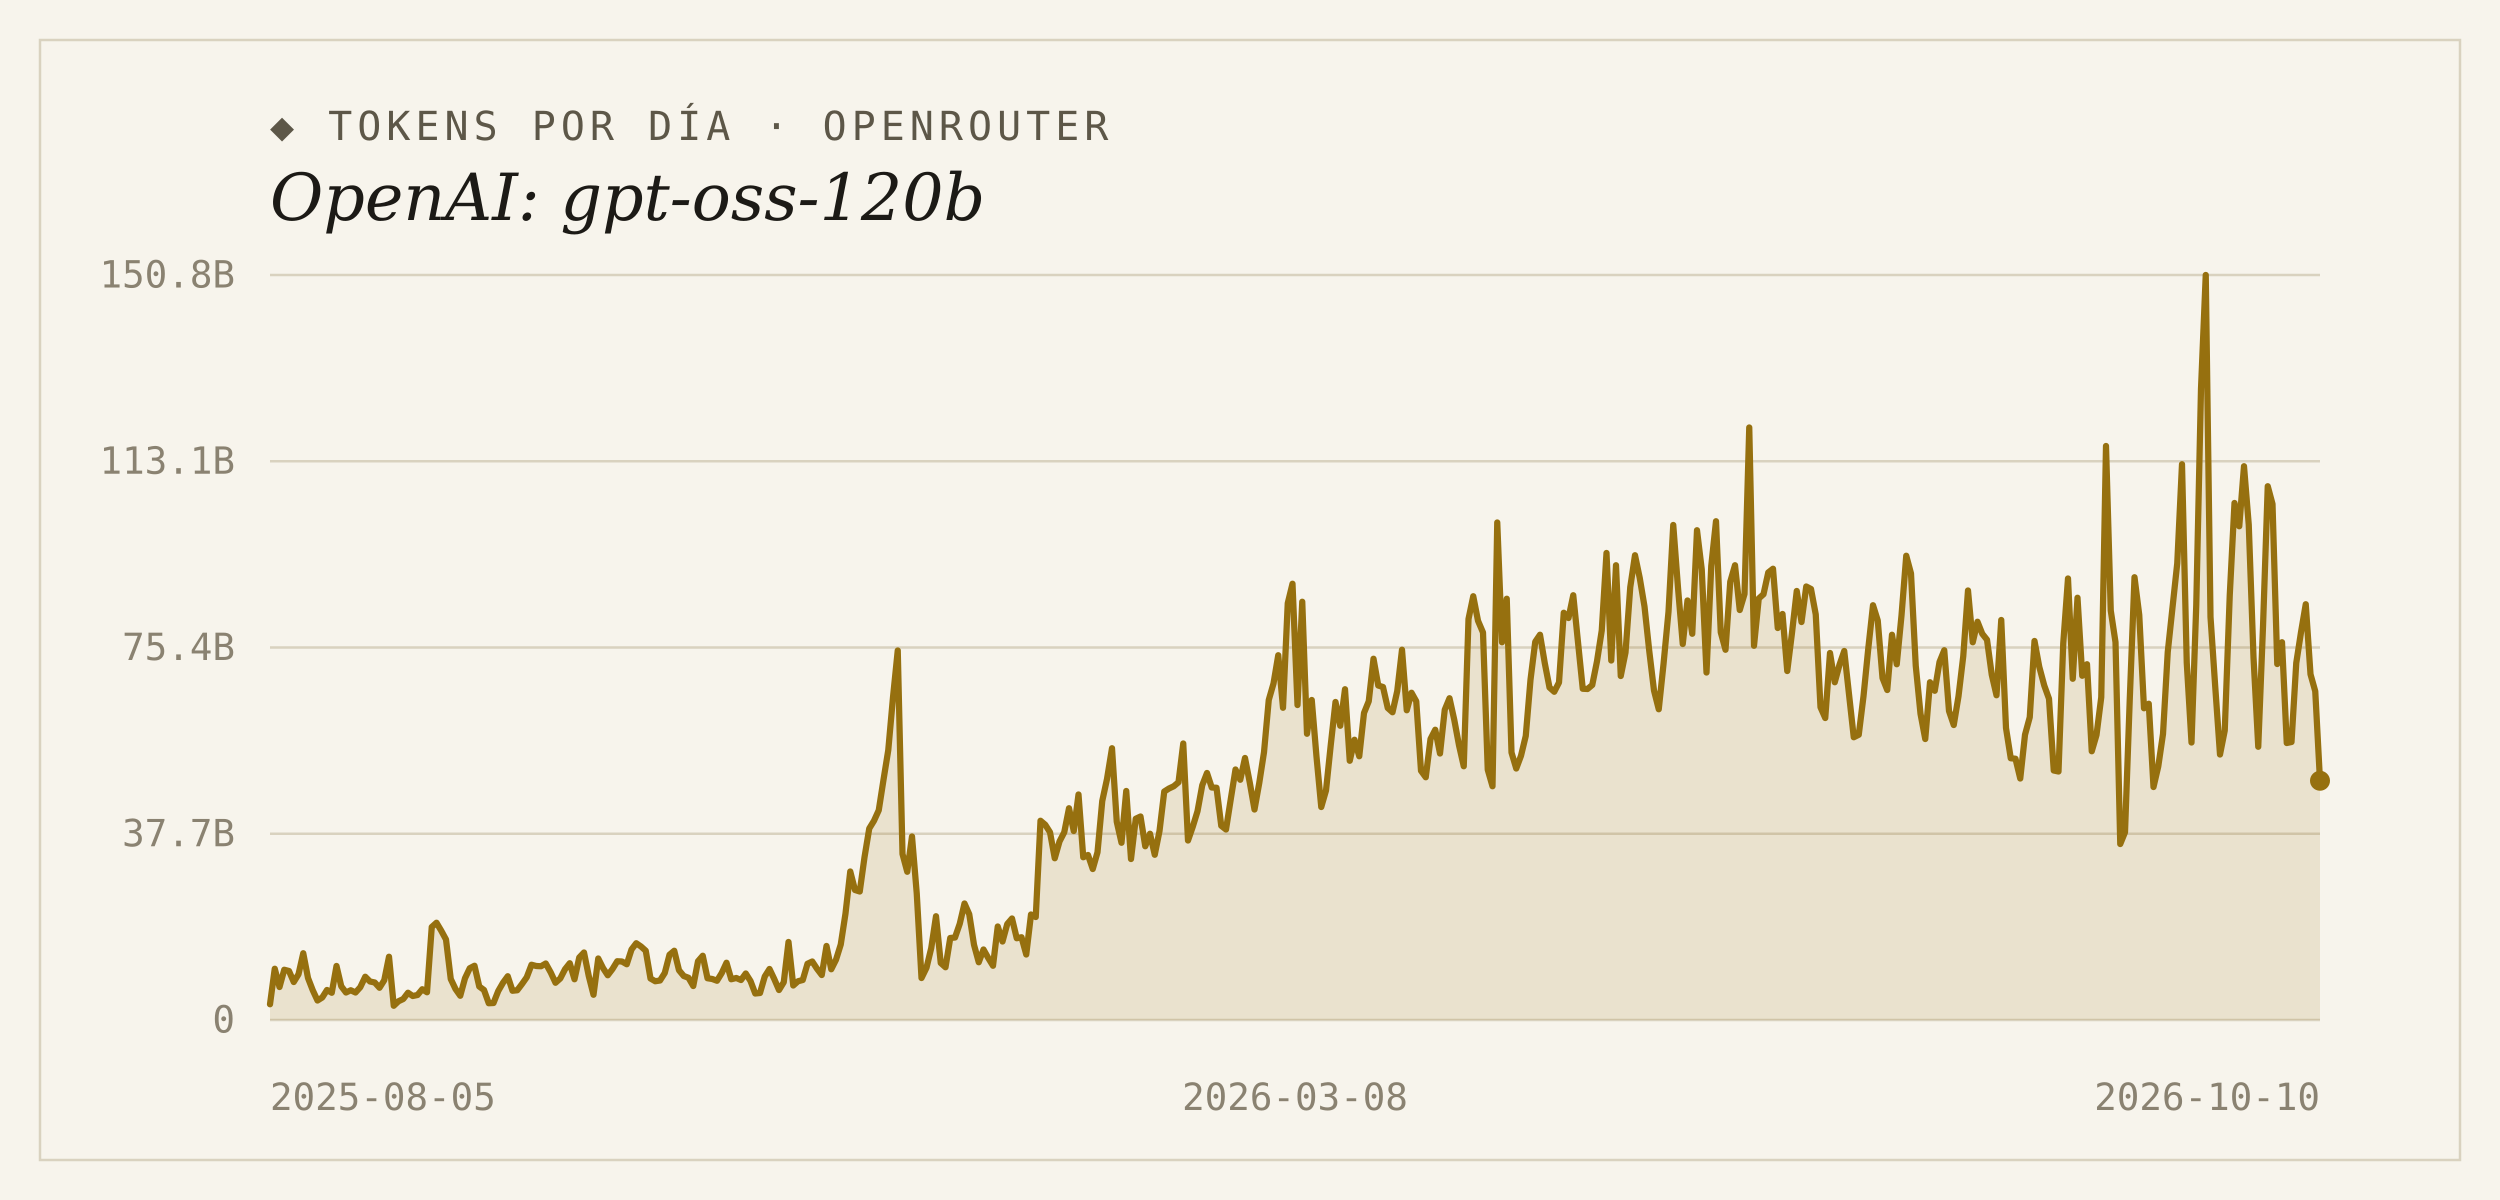
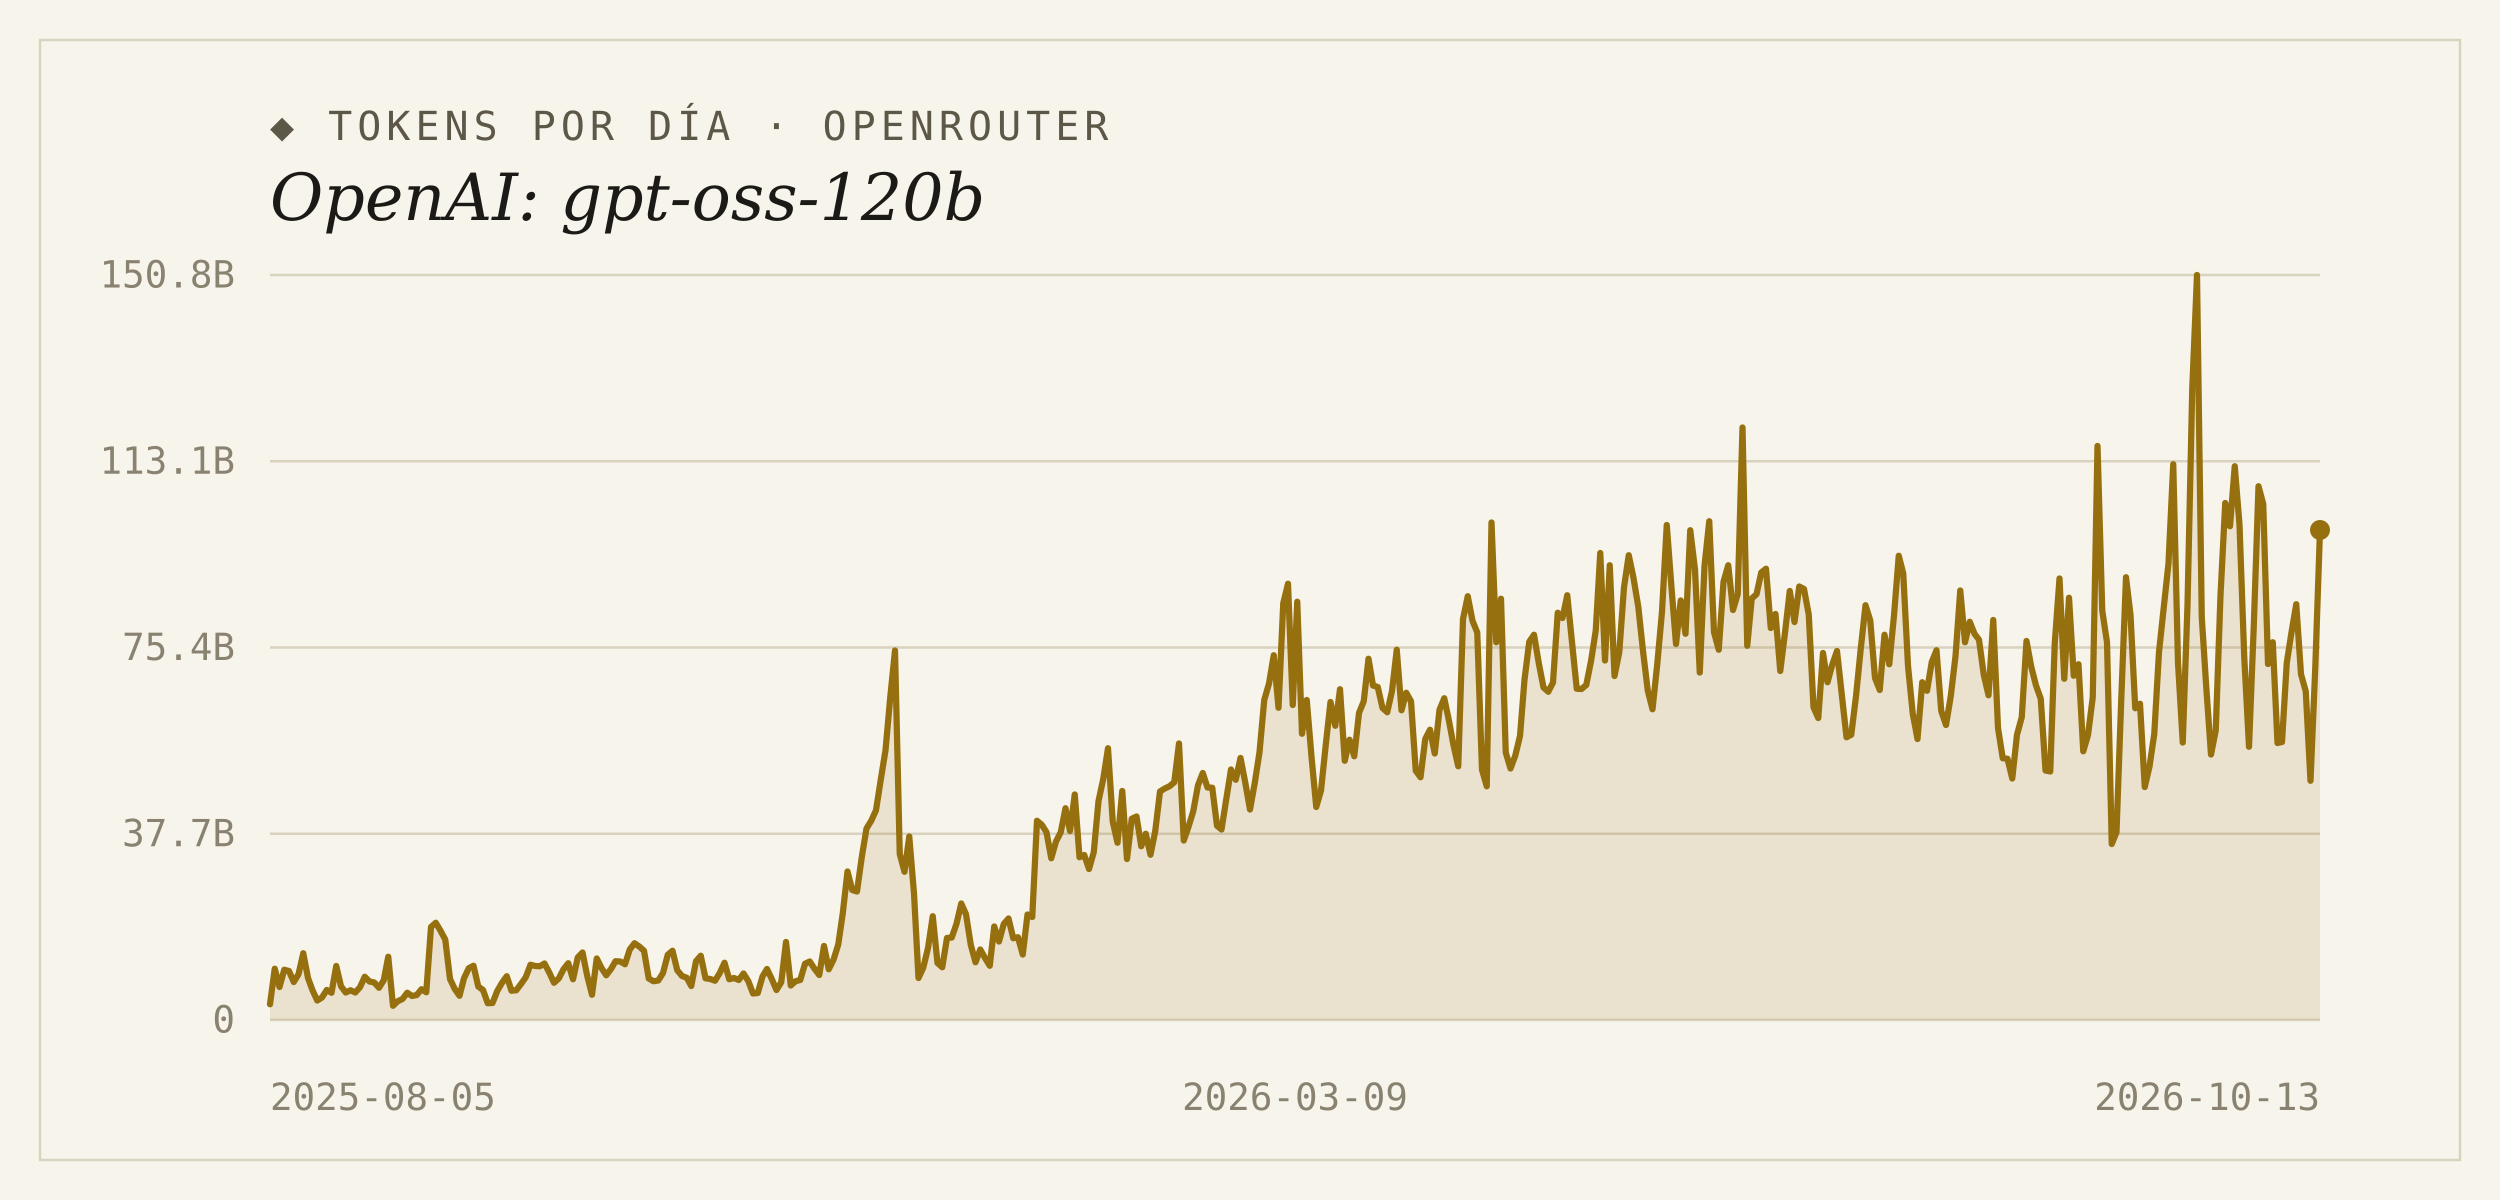
<svg xmlns="http://www.w3.org/2000/svg" width="1000" height="480" viewBox="0 0 1000 480">
  <rect width="1000" height="480" fill="#f7f4ec" />
  <rect x="16" y="16" width="968" height="448" fill="none" stroke="#d9d2bf" stroke-width="1" />
  <text x="108" y="56" font-family="'DejaVu Sans Mono', Consolas, monospace" font-size="16" letter-spacing="2" fill="#5d5748">◆ TOKENS POR DÍA · OPENROUTER</text>
  <text x="108" y="88" font-family="Georgia, 'DejaVu Serif', serif" font-size="26" font-style="italic" fill="#1c1a16">OpenAI: gpt-oss-120b</text>
  <line x1="108" y1="408.0" x2="928" y2="408.0" stroke="#d9d2bf" stroke-width="1" />
  <text x="94" y="413" text-anchor="end" font-family="'DejaVu Sans Mono', Consolas, monospace" font-size="15" fill="#8a8271">0</text>
  <line x1="108" y1="333.5" x2="928" y2="333.5" stroke="#d9d2bf" stroke-width="1" />
  <text x="94" y="338.5" text-anchor="end" font-family="'DejaVu Sans Mono', Consolas, monospace" font-size="15" fill="#8a8271">37.7B</text>
  <line x1="108" y1="259.0" x2="928" y2="259.0" stroke="#d9d2bf" stroke-width="1" />
  <text x="94" y="264" text-anchor="end" font-family="'DejaVu Sans Mono', Consolas, monospace" font-size="15" fill="#8a8271">75.4B</text>
  <line x1="108" y1="184.5" x2="928" y2="184.5" stroke="#d9d2bf" stroke-width="1" />
  <text x="94" y="189.5" text-anchor="end" font-family="'DejaVu Sans Mono', Consolas, monospace" font-size="15" fill="#8a8271">113.1B</text>
  <line x1="108" y1="110.0" x2="928" y2="110.0" stroke="#d9d2bf" stroke-width="1" />
  <text x="94" y="115" text-anchor="end" font-family="'DejaVu Sans Mono', Consolas, monospace" font-size="15" fill="#8a8271">150.8B</text>
-   <path d="M 108,408.0 L 108.0,401.7 L 109.9,387.5 L 111.8,394.8 L 113.7,387.9 L 115.6,388.4 L 117.5,392.8 L 119.4,389.7 L 121.3,381.3 L 123.2,391.2 L 125.1,396.1 L 127.0,400.2 L 128.9,399.0 L 130.8,396.0 L 132.7,397.1 L 134.6,386.4 L 136.5,394.5 L 138.4,397.0 L 140.3,396.1 L 142.2,397.0 L 144.1,394.9 L 146.1,390.7 L 148.0,392.6 L 149.9,393.0 L 151.8,395.1 L 153.7,392.1 L 155.6,382.7 L 157.5,402.3 L 159.4,400.5 L 161.3,399.6 L 163.2,397.1 L 165.1,398.4 L 167.0,398.0 L 168.9,395.7 L 170.8,396.9 L 172.7,370.8 L 174.6,369.1 L 176.5,372.3 L 178.4,375.8 L 180.3,391.6 L 182.2,395.6 L 184.1,398.3 L 186.0,391.3 L 187.9,387.3 L 189.8,386.3 L 191.7,394.6 L 193.6,396.0 L 195.5,401.3 L 197.4,401.2 L 199.3,396.4 L 201.2,393.1 L 203.1,390.5 L 205.0,396.3 L 206.9,396.1 L 208.8,393.6 L 210.7,390.9 L 212.6,385.9 L 214.5,386.4 L 216.4,386.5 L 218.3,385.4 L 220.3,389.0 L 222.2,393.1 L 224.1,391.4 L 226.0,387.7 L 227.9,385.3 L 229.8,391.7 L 231.7,383.0 L 233.6,381.0 L 235.5,390.4 L 237.4,397.9 L 239.3,383.4 L 241.2,387.2 L 243.1,390.1 L 245.0,387.6 L 246.9,384.5 L 248.8,384.6 L 250.7,385.7 L 252.6,379.8 L 254.5,377.3 L 256.4,378.6 L 258.3,380.3 L 260.2,391.4 L 262.1,392.5 L 264.0,392.2 L 265.9,389.2 L 267.8,381.9 L 269.7,380.3 L 271.6,388.1 L 273.5,390.4 L 275.4,391.1 L 277.3,394.4 L 279.2,384.5 L 281.1,382.3 L 283.0,391.3 L 284.9,391.6 L 286.8,392.3 L 288.7,389.2 L 290.6,385.1 L 292.5,391.7 L 294.5,391.2 L 296.4,392.0 L 298.3,389.4 L 300.2,392.4 L 302.1,397.4 L 304.0,397.2 L 305.9,390.6 L 307.8,387.6 L 309.7,391.6 L 311.6,396.0 L 313.5,392.9 L 315.4,376.8 L 317.3,394.2 L 319.2,392.5 L 321.1,392.0 L 323.0,385.5 L 324.9,384.6 L 326.8,387.5 L 328.7,390.0 L 330.6,378.4 L 332.5,387.7 L 334.4,383.9 L 336.3,377.8 L 338.2,365.4 L 340.1,348.6 L 342.0,356.0 L 343.9,356.6 L 345.8,342.9 L 347.7,331.4 L 349.6,328.3 L 351.5,324.1 L 353.4,311.9 L 355.3,300.1 L 357.2,278.9 L 359.1,260.2 L 361.0,341.6 L 362.9,348.7 L 364.8,334.6 L 366.7,357.4 L 368.6,391.2 L 370.6,387.1 L 372.5,379.2 L 374.4,366.5 L 376.3,385.2 L 378.2,386.9 L 380.1,375.2 L 382.0,375.0 L 383.9,369.5 L 385.8,361.4 L 387.7,365.7 L 389.6,377.9 L 391.5,384.9 L 393.4,379.8 L 395.3,383.2 L 397.2,386.3 L 399.1,370.6 L 401.0,376.6 L 402.9,369.6 L 404.8,367.4 L 406.7,375.3 L 408.6,374.9 L 410.5,381.8 L 412.4,365.8 L 414.3,366.8 L 416.2,328.3 L 418.1,329.9 L 420.0,332.9 L 421.9,343.3 L 423.8,336.6 L 425.7,332.9 L 427.6,323.3 L 429.5,332.4 L 431.4,317.8 L 433.3,342.9 L 435.2,342.0 L 437.1,347.6 L 439.0,340.9 L 440.9,320.4 L 442.8,311.6 L 444.8,299.3 L 446.7,328.7 L 448.6,337.1 L 450.5,316.4 L 452.4,343.6 L 454.3,327.5 L 456.2,326.6 L 458.1,338.5 L 460.0,333.5 L 461.9,341.9 L 463.8,332.4 L 465.7,316.6 L 467.6,315.4 L 469.5,314.5 L 471.4,312.9 L 473.3,297.4 L 475.2,336.2 L 477.1,330.7 L 479.0,324.5 L 480.9,314.1 L 482.8,309.2 L 484.7,315.0 L 486.6,315.1 L 488.5,330.3 L 490.4,331.8 L 492.3,319.7 L 494.2,307.8 L 496.1,311.9 L 498.0,303.2 L 499.9,313.0 L 501.8,323.8 L 503.7,313.2 L 505.6,300.9 L 507.5,280.0 L 509.4,273.4 L 511.3,262.1 L 513.2,283.1 L 515.1,241.3 L 517.0,233.5 L 519.0,282.0 L 520.9,240.7 L 522.8,293.5 L 524.7,280.0 L 526.6,302.7 L 528.5,322.8 L 530.4,316.2 L 532.3,298.0 L 534.2,280.8 L 536.1,290.3 L 538.0,275.7 L 539.9,304.3 L 541.8,295.9 L 543.7,302.5 L 545.6,285.2 L 547.5,280.5 L 549.4,263.5 L 551.3,274.2 L 553.2,274.8 L 555.1,283.2 L 557.0,284.9 L 558.9,276.4 L 560.8,259.9 L 562.7,284.1 L 564.6,277.1 L 566.5,280.5 L 568.4,308.3 L 570.3,310.9 L 572.2,295.6 L 574.1,291.9 L 576.0,301.4 L 577.9,283.9 L 579.8,279.3 L 581.7,287.9 L 583.6,298.1 L 585.5,306.5 L 587.4,247.6 L 589.3,238.5 L 591.2,248.3 L 593.2,253.0 L 595.1,307.9 L 597.0,314.5 L 598.9,209.0 L 600.8,256.9 L 602.7,239.5 L 604.6,301.0 L 606.5,307.4 L 608.4,302.3 L 610.3,294.4 L 612.2,271.9 L 614.1,256.7 L 616.0,253.9 L 617.9,265.2 L 619.8,275.0 L 621.7,276.7 L 623.6,273.0 L 625.5,245.1 L 627.4,247.2 L 629.3,238.1 L 631.2,256.9 L 633.1,275.5 L 635.0,275.6 L 636.9,274.0 L 638.8,264.5 L 640.7,252.2 L 642.6,221.2 L 644.5,264.2 L 646.4,226.1 L 648.3,270.4 L 650.2,261.0 L 652.1,234.9 L 654.0,222.1 L 655.9,231.2 L 657.8,242.6 L 659.7,260.4 L 661.6,276.2 L 663.5,283.7 L 665.4,265.7 L 667.4,244.7 L 669.3,210.0 L 671.2,235.1 L 673.1,257.6 L 675.0,240.2 L 676.9,253.5 L 678.8,212.1 L 680.7,227.8 L 682.6,269.0 L 684.5,226.4 L 686.4,208.5 L 688.3,252.9 L 690.2,259.9 L 692.1,232.7 L 694.0,226.1 L 695.9,244.0 L 697.8,237.6 L 699.7,171.0 L 701.6,258.3 L 703.5,239.4 L 705.4,237.7 L 707.3,229.0 L 709.2,227.5 L 711.1,251.2 L 713.0,245.6 L 714.9,268.4 L 716.8,253.1 L 718.7,236.4 L 720.6,248.8 L 722.5,234.6 L 724.4,235.6 L 726.3,245.8 L 728.2,282.9 L 730.1,287.2 L 732.0,261.2 L 733.9,272.9 L 735.8,265.9 L 737.7,260.4 L 739.6,277.7 L 741.5,294.9 L 743.5,293.9 L 745.4,278.5 L 747.3,259.5 L 749.2,242.1 L 751.1,248.2 L 753.0,271.2 L 754.9,276.0 L 756.8,253.9 L 758.7,265.7 L 760.6,246.2 L 762.5,222.3 L 764.4,229.4 L 766.3,266.3 L 768.2,285.5 L 770.1,295.6 L 772.0,272.9 L 773.9,276.3 L 775.8,264.8 L 777.7,260.1 L 779.6,284.4 L 781.5,290.0 L 783.4,278.5 L 785.3,262.5 L 787.2,236.2 L 789.1,256.9 L 791.0,248.7 L 792.9,253.5 L 794.8,255.9 L 796.7,269.9 L 798.6,278.1 L 800.5,248.0 L 802.4,291.2 L 804.3,303.3 L 806.2,303.5 L 808.1,311.4 L 810.0,293.9 L 811.9,286.9 L 813.8,256.4 L 815.7,266.7 L 817.7,274.2 L 819.6,279.5 L 821.5,308.2 L 823.4,308.6 L 825.3,257.3 L 827.2,231.4 L 829.1,271.5 L 831.0,239.1 L 832.9,270.3 L 834.8,265.7 L 836.7,300.5 L 838.6,294.0 L 840.5,278.9 L 842.4,178.4 L 844.3,244.2 L 846.2,256.9 L 848.1,337.6 L 850.0,332.9 L 851.9,279.8 L 853.8,230.9 L 855.7,246.0 L 857.6,283.3 L 859.5,281.5 L 861.4,314.8 L 863.3,306.6 L 865.2,293.6 L 867.1,260.8 L 869.0,243.0 L 870.9,225.3 L 872.8,185.7 L 874.7,265.1 L 876.6,297.0 L 878.5,242.1 L 880.4,155.5 L 882.3,110.0 L 884.2,246.8 L 886.1,274.8 L 888.0,301.8 L 889.9,292.2 L 891.9,238.1 L 893.8,201.2 L 895.7,210.5 L 897.6,186.5 L 899.5,209.9 L 901.4,262.9 L 903.3,298.7 L 905.2,250.7 L 907.1,194.5 L 909.0,201.6 L 910.9,265.6 L 912.8,256.9 L 914.7,297.2 L 916.6,296.8 L 918.5,265.2 L 920.4,252.9 L 922.3,241.7 L 924.2,269.7 L 926.1,276.5 L 928.0,312.3 L 928.0,408.0 Z" fill="#96700f" fill-opacity="0.14" />
-   <polyline points="108.0,401.7 109.9,387.5 111.8,394.8 113.7,387.9 115.6,388.4 117.5,392.8 119.4,389.7 121.3,381.3 123.2,391.2 125.1,396.1 127.0,400.2 128.9,399.0 130.8,396.0 132.7,397.1 134.6,386.4 136.5,394.5 138.4,397.0 140.3,396.1 142.2,397.0 144.1,394.9 146.1,390.7 148.0,392.6 149.9,393.0 151.8,395.1 153.7,392.1 155.6,382.7 157.5,402.3 159.4,400.5 161.3,399.6 163.2,397.1 165.1,398.4 167.0,398.0 168.9,395.7 170.8,396.9 172.7,370.8 174.6,369.1 176.5,372.3 178.4,375.8 180.3,391.6 182.2,395.6 184.1,398.3 186.0,391.3 187.9,387.3 189.8,386.3 191.7,394.6 193.6,396.0 195.5,401.3 197.4,401.2 199.3,396.4 201.2,393.1 203.1,390.5 205.0,396.3 206.9,396.1 208.8,393.6 210.7,390.9 212.6,385.9 214.5,386.4 216.4,386.5 218.3,385.4 220.3,389.0 222.2,393.1 224.1,391.4 226.0,387.7 227.9,385.3 229.8,391.7 231.7,383.0 233.6,381.0 235.5,390.4 237.4,397.9 239.3,383.4 241.2,387.2 243.1,390.1 245.0,387.6 246.9,384.5 248.8,384.6 250.7,385.7 252.6,379.8 254.5,377.3 256.4,378.6 258.3,380.3 260.2,391.4 262.1,392.5 264.0,392.2 265.9,389.2 267.8,381.9 269.7,380.3 271.6,388.1 273.5,390.4 275.4,391.1 277.3,394.4 279.2,384.5 281.1,382.3 283.0,391.3 284.9,391.6 286.8,392.3 288.7,389.2 290.6,385.1 292.5,391.7 294.5,391.2 296.4,392.0 298.3,389.4 300.2,392.4 302.1,397.4 304.0,397.2 305.9,390.6 307.8,387.6 309.7,391.6 311.6,396.0 313.5,392.9 315.4,376.8 317.3,394.2 319.2,392.5 321.1,392.0 323.0,385.5 324.9,384.6 326.8,387.5 328.7,390.0 330.6,378.4 332.5,387.7 334.4,383.9 336.3,377.8 338.2,365.4 340.1,348.6 342.0,356.0 343.9,356.6 345.8,342.9 347.7,331.4 349.6,328.3 351.5,324.1 353.4,311.9 355.3,300.1 357.2,278.9 359.1,260.2 361.0,341.6 362.9,348.7 364.8,334.6 366.7,357.4 368.6,391.2 370.6,387.1 372.5,379.2 374.4,366.5 376.3,385.2 378.2,386.9 380.1,375.2 382.0,375.0 383.9,369.5 385.8,361.4 387.7,365.7 389.6,377.9 391.5,384.9 393.4,379.8 395.3,383.2 397.2,386.3 399.1,370.6 401.0,376.6 402.9,369.6 404.8,367.4 406.7,375.3 408.6,374.9 410.5,381.8 412.4,365.8 414.3,366.8 416.2,328.3 418.1,329.9 420.0,332.9 421.9,343.3 423.8,336.6 425.7,332.9 427.6,323.3 429.5,332.4 431.4,317.8 433.3,342.9 435.2,342.0 437.1,347.6 439.0,340.9 440.9,320.4 442.8,311.6 444.8,299.3 446.7,328.7 448.6,337.1 450.5,316.4 452.4,343.6 454.3,327.5 456.2,326.6 458.1,338.5 460.0,333.5 461.9,341.9 463.8,332.4 465.7,316.6 467.6,315.4 469.5,314.5 471.4,312.9 473.3,297.4 475.2,336.2 477.1,330.7 479.0,324.5 480.9,314.1 482.8,309.2 484.7,315.0 486.6,315.1 488.5,330.3 490.4,331.8 492.3,319.7 494.2,307.8 496.1,311.9 498.0,303.2 499.9,313.0 501.8,323.8 503.7,313.2 505.6,300.9 507.5,280.0 509.4,273.4 511.3,262.1 513.2,283.1 515.1,241.3 517.0,233.5 519.0,282.0 520.9,240.7 522.8,293.5 524.7,280.0 526.6,302.7 528.5,322.8 530.4,316.2 532.3,298.0 534.2,280.8 536.1,290.3 538.0,275.7 539.9,304.3 541.8,295.9 543.7,302.5 545.6,285.2 547.5,280.5 549.4,263.5 551.3,274.2 553.2,274.8 555.1,283.2 557.0,284.9 558.9,276.4 560.8,259.9 562.7,284.1 564.6,277.1 566.5,280.5 568.4,308.3 570.3,310.9 572.2,295.6 574.1,291.9 576.0,301.4 577.9,283.9 579.8,279.3 581.7,287.9 583.6,298.1 585.5,306.5 587.4,247.6 589.3,238.5 591.2,248.3 593.2,253.0 595.1,307.9 597.0,314.5 598.9,209.0 600.8,256.9 602.7,239.5 604.6,301.0 606.5,307.4 608.4,302.3 610.3,294.4 612.2,271.9 614.1,256.7 616.0,253.9 617.9,265.2 619.8,275.0 621.7,276.7 623.6,273.0 625.5,245.1 627.4,247.2 629.3,238.1 631.2,256.9 633.1,275.5 635.0,275.6 636.9,274.0 638.8,264.5 640.7,252.2 642.6,221.2 644.5,264.2 646.4,226.1 648.3,270.4 650.2,261.0 652.1,234.9 654.0,222.1 655.9,231.2 657.8,242.6 659.7,260.4 661.6,276.2 663.5,283.7 665.4,265.7 667.4,244.7 669.3,210.0 671.2,235.1 673.1,257.6 675.0,240.2 676.9,253.5 678.8,212.1 680.7,227.8 682.6,269.0 684.5,226.4 686.4,208.5 688.3,252.9 690.2,259.9 692.1,232.7 694.0,226.1 695.9,244.0 697.8,237.6 699.7,171.0 701.6,258.3 703.5,239.4 705.4,237.7 707.3,229.0 709.2,227.5 711.1,251.2 713.0,245.6 714.9,268.4 716.8,253.1 718.7,236.4 720.6,248.8 722.5,234.6 724.4,235.6 726.3,245.8 728.2,282.9 730.1,287.2 732.0,261.2 733.9,272.9 735.8,265.9 737.7,260.4 739.6,277.7 741.5,294.9 743.5,293.9 745.4,278.5 747.3,259.5 749.2,242.1 751.1,248.2 753.0,271.2 754.9,276.0 756.8,253.9 758.7,265.7 760.6,246.2 762.5,222.3 764.4,229.4 766.3,266.3 768.2,285.5 770.1,295.6 772.0,272.9 773.9,276.3 775.8,264.8 777.7,260.1 779.6,284.4 781.5,290.0 783.4,278.5 785.3,262.5 787.2,236.2 789.1,256.9 791.0,248.7 792.9,253.5 794.8,255.9 796.7,269.9 798.6,278.1 800.5,248.0 802.4,291.2 804.3,303.3 806.2,303.5 808.1,311.4 810.0,293.9 811.9,286.9 813.8,256.4 815.7,266.7 817.7,274.2 819.6,279.5 821.5,308.2 823.4,308.6 825.3,257.3 827.2,231.4 829.1,271.5 831.0,239.1 832.9,270.3 834.8,265.7 836.7,300.5 838.6,294.0 840.5,278.9 842.4,178.4 844.3,244.2 846.2,256.9 848.1,337.6 850.0,332.9 851.9,279.8 853.8,230.9 855.7,246.0 857.6,283.3 859.5,281.5 861.4,314.8 863.3,306.6 865.2,293.6 867.1,260.8 869.0,243.0 870.9,225.3 872.8,185.7 874.7,265.1 876.6,297.0 878.5,242.1 880.4,155.5 882.3,110.0 884.2,246.8 886.1,274.8 888.0,301.8 889.9,292.2 891.9,238.1 893.8,201.2 895.7,210.5 897.6,186.5 899.5,209.9 901.4,262.9 903.3,298.7 905.2,250.7 907.1,194.5 909.0,201.6 910.9,265.6 912.8,256.9 914.7,297.2 916.6,296.8 918.5,265.2 920.4,252.9 922.3,241.7 924.2,269.7 926.1,276.5 928.0,312.3" fill="none" stroke="#96700f" stroke-width="2.5" stroke-linejoin="round" stroke-linecap="round" />
-   <circle cx="928.0" cy="312.3" r="4" fill="#96700f" />
+   <path d="M 108,408.0 L 108.0,401.7 L 109.9,387.5 L 111.8,394.8 L 113.7,387.9 L 115.6,388.4 L 117.5,392.8 L 119.4,389.7 L 121.3,381.3 L 123.2,391.2 L 125.0,396.1 L 126.9,400.2 L 128.8,399.0 L 130.7,396.0 L 132.6,397.1 L 134.5,386.4 L 136.4,394.5 L 138.3,397.0 L 140.2,396.1 L 142.1,397.0 L 144.0,394.9 L 145.9,390.7 L 147.8,392.6 L 149.7,393.0 L 151.6,395.1 L 153.5,392.1 L 155.3,382.7 L 157.2,402.3 L 159.1,400.5 L 161.0,399.6 L 162.9,397.1 L 164.8,398.4 L 166.7,398.0 L 168.6,395.7 L 170.5,396.9 L 172.4,370.8 L 174.3,369.1 L 176.2,372.3 L 178.1,375.8 L 180.0,391.6 L 181.9,395.6 L 183.8,398.3 L 185.6,391.3 L 187.5,387.3 L 189.4,386.3 L 191.3,394.6 L 193.2,396.0 L 195.1,401.3 L 197.0,401.2 L 198.9,396.4 L 200.8,393.1 L 202.7,390.5 L 204.6,396.3 L 206.5,396.1 L 208.4,393.6 L 210.3,390.9 L 212.2,385.9 L 214.1,386.4 L 215.9,386.5 L 217.8,385.4 L 219.7,389.0 L 221.6,393.1 L 223.5,391.4 L 225.4,387.7 L 227.3,385.3 L 229.2,391.7 L 231.1,383.0 L 233.0,381.0 L 234.9,390.4 L 236.8,397.9 L 238.7,383.4 L 240.6,387.2 L 242.5,390.1 L 244.4,387.6 L 246.2,384.5 L 248.1,384.6 L 250.0,385.7 L 251.9,379.8 L 253.8,377.3 L 255.7,378.6 L 257.6,380.3 L 259.5,391.4 L 261.4,392.5 L 263.3,392.2 L 265.2,389.2 L 267.1,381.9 L 269.0,380.3 L 270.9,388.1 L 272.8,390.4 L 274.7,391.1 L 276.5,394.4 L 278.4,384.5 L 280.3,382.3 L 282.2,391.3 L 284.1,391.6 L 286.0,392.3 L 287.9,389.2 L 289.8,385.1 L 291.7,391.7 L 293.6,391.2 L 295.5,392.0 L 297.4,389.4 L 299.3,392.4 L 301.2,397.4 L 303.1,397.2 L 305.0,390.6 L 306.8,387.6 L 308.7,391.6 L 310.6,396.0 L 312.5,392.9 L 314.4,376.8 L 316.3,394.2 L 318.2,392.5 L 320.1,392.0 L 322.0,385.5 L 323.9,384.6 L 325.8,387.5 L 327.7,390.0 L 329.6,378.4 L 331.5,387.7 L 333.4,383.9 L 335.3,377.8 L 337.1,365.4 L 339.0,348.6 L 340.9,356.0 L 342.8,356.6 L 344.7,342.9 L 346.6,331.4 L 348.5,328.3 L 350.4,324.1 L 352.3,311.9 L 354.2,300.1 L 356.1,278.9 L 358.0,260.2 L 359.9,341.6 L 361.8,348.7 L 363.7,334.6 L 365.6,357.4 L 367.4,391.2 L 369.3,387.1 L 371.2,379.2 L 373.1,366.5 L 375.0,385.2 L 376.9,386.9 L 378.8,375.2 L 380.7,375.0 L 382.6,369.5 L 384.5,361.4 L 386.4,365.7 L 388.3,377.9 L 390.2,384.9 L 392.1,379.8 L 394.0,383.2 L 395.9,386.3 L 397.7,370.6 L 399.6,376.6 L 401.5,369.6 L 403.4,367.4 L 405.3,375.3 L 407.2,374.9 L 409.1,381.8 L 411.0,365.8 L 412.9,366.8 L 414.8,328.3 L 416.7,329.9 L 418.6,332.9 L 420.5,343.3 L 422.4,336.6 L 424.3,332.9 L 426.2,323.3 L 428.0,332.4 L 429.9,317.8 L 431.8,342.9 L 433.7,342.0 L 435.6,347.6 L 437.5,340.9 L 439.4,320.4 L 441.3,311.6 L 443.2,299.3 L 445.1,328.7 L 447.0,337.1 L 448.9,316.4 L 450.8,343.6 L 452.7,327.5 L 454.6,326.6 L 456.5,338.5 L 458.3,333.5 L 460.2,341.9 L 462.1,332.4 L 464.0,316.6 L 465.9,315.4 L 467.8,314.5 L 469.7,312.9 L 471.6,297.4 L 473.5,336.2 L 475.4,330.7 L 477.3,324.5 L 479.2,314.1 L 481.1,309.2 L 483.0,315.0 L 484.9,315.1 L 486.8,330.3 L 488.6,331.8 L 490.5,319.7 L 492.4,307.8 L 494.3,311.9 L 496.2,303.2 L 498.1,313.0 L 500.0,323.8 L 501.9,313.2 L 503.8,300.9 L 505.7,280.0 L 507.6,273.4 L 509.5,262.1 L 511.4,283.1 L 513.3,241.3 L 515.2,233.5 L 517.1,282.0 L 518.9,240.7 L 520.8,293.5 L 522.7,280.0 L 524.6,302.7 L 526.5,322.8 L 528.4,316.2 L 530.3,298.0 L 532.2,280.8 L 534.1,290.3 L 536.0,275.7 L 537.9,304.3 L 539.8,295.9 L 541.7,302.5 L 543.6,285.2 L 545.5,280.5 L 547.4,263.5 L 549.2,274.2 L 551.1,274.8 L 553.0,283.2 L 554.9,284.9 L 556.8,276.4 L 558.7,259.9 L 560.6,284.1 L 562.5,277.1 L 564.4,280.5 L 566.3,308.3 L 568.2,310.9 L 570.1,295.6 L 572.0,291.9 L 573.9,301.4 L 575.8,283.9 L 577.7,279.3 L 579.5,287.9 L 581.4,298.1 L 583.3,306.5 L 585.2,247.6 L 587.1,238.5 L 589.0,248.3 L 590.9,253.0 L 592.8,307.9 L 594.7,314.5 L 596.6,209.0 L 598.5,256.9 L 600.4,239.5 L 602.3,301.0 L 604.2,307.4 L 606.1,302.3 L 608.0,294.4 L 609.8,271.9 L 611.7,256.7 L 613.6,253.9 L 615.5,265.2 L 617.4,275.0 L 619.3,276.7 L 621.2,273.0 L 623.1,245.1 L 625.0,247.2 L 626.9,238.1 L 628.8,256.9 L 630.7,275.5 L 632.6,275.6 L 634.5,274.0 L 636.4,264.5 L 638.3,252.2 L 640.1,221.2 L 642.0,264.2 L 643.9,226.1 L 645.8,270.4 L 647.7,261.0 L 649.6,234.9 L 651.5,222.1 L 653.4,231.2 L 655.3,242.6 L 657.2,260.4 L 659.1,276.2 L 661.0,283.7 L 662.9,265.7 L 664.8,244.7 L 666.7,210.0 L 668.6,235.1 L 670.4,257.6 L 672.3,240.2 L 674.2,253.5 L 676.1,212.1 L 678.0,227.8 L 679.9,269.0 L 681.8,226.4 L 683.7,208.5 L 685.6,252.9 L 687.5,259.9 L 689.4,232.7 L 691.3,226.1 L 693.2,244.0 L 695.1,237.6 L 697.0,171.0 L 698.9,258.3 L 700.7,239.4 L 702.6,237.7 L 704.5,229.0 L 706.4,227.5 L 708.3,251.2 L 710.2,245.6 L 712.1,268.4 L 714.0,253.1 L 715.9,236.4 L 717.8,248.8 L 719.7,234.6 L 721.6,235.6 L 723.5,245.8 L 725.4,282.9 L 727.3,287.2 L 729.2,261.2 L 731.0,272.9 L 732.9,265.9 L 734.8,260.4 L 736.7,277.7 L 738.6,294.9 L 740.5,293.9 L 742.4,278.5 L 744.3,259.5 L 746.2,242.1 L 748.1,248.2 L 750.0,271.2 L 751.9,276.0 L 753.8,253.9 L 755.7,265.7 L 757.6,246.2 L 759.5,222.3 L 761.3,229.4 L 763.2,266.3 L 765.1,285.5 L 767.0,295.6 L 768.9,272.9 L 770.8,276.3 L 772.7,264.8 L 774.6,260.1 L 776.5,284.4 L 778.4,290.0 L 780.3,278.5 L 782.2,262.5 L 784.1,236.2 L 786.0,256.9 L 787.9,248.7 L 789.8,253.5 L 791.6,255.9 L 793.5,269.9 L 795.4,278.1 L 797.3,248.0 L 799.2,291.2 L 801.1,303.3 L 803.0,303.5 L 804.9,311.4 L 806.8,293.9 L 808.7,286.9 L 810.6,256.4 L 812.5,266.7 L 814.4,274.2 L 816.3,279.5 L 818.2,308.2 L 820.1,308.6 L 821.9,257.3 L 823.8,231.4 L 825.7,271.5 L 827.6,239.1 L 829.5,270.3 L 831.4,265.7 L 833.3,300.5 L 835.2,294.0 L 837.1,278.9 L 839.0,178.4 L 840.9,244.2 L 842.8,256.9 L 844.7,337.6 L 846.6,332.9 L 848.5,279.8 L 850.4,230.9 L 852.2,246.0 L 854.1,283.3 L 856.0,281.5 L 857.9,314.8 L 859.8,306.6 L 861.7,293.6 L 863.6,260.8 L 865.5,243.0 L 867.4,225.3 L 869.3,185.7 L 871.2,265.1 L 873.1,297.0 L 875.0,242.1 L 876.9,155.5 L 878.8,110.0 L 880.7,246.8 L 882.5,274.8 L 884.4,301.8 L 886.3,292.2 L 888.2,238.1 L 890.1,201.2 L 892.0,210.5 L 893.9,186.5 L 895.8,209.9 L 897.7,262.9 L 899.6,298.7 L 901.5,250.7 L 903.4,194.5 L 905.3,201.6 L 907.2,265.6 L 909.1,256.9 L 911.0,297.2 L 912.8,296.8 L 914.7,265.2 L 916.6,252.9 L 918.5,241.7 L 920.4,269.7 L 922.3,276.5 L 924.2,312.3 L 926.1,267.2 L 928.0,212.0 L 928.0,408.0 Z" fill="#96700f" fill-opacity="0.14" />
+   <polyline points="108.0,401.7 109.9,387.5 111.8,394.8 113.7,387.9 115.6,388.4 117.5,392.8 119.4,389.7 121.3,381.3 123.2,391.2 125.0,396.1 126.9,400.2 128.8,399.0 130.7,396.0 132.6,397.1 134.5,386.4 136.4,394.5 138.3,397.0 140.2,396.1 142.1,397.0 144.0,394.9 145.9,390.7 147.8,392.6 149.7,393.0 151.6,395.1 153.5,392.1 155.3,382.7 157.2,402.3 159.1,400.5 161.0,399.6 162.9,397.1 164.8,398.4 166.7,398.0 168.6,395.7 170.5,396.9 172.4,370.8 174.3,369.1 176.2,372.3 178.1,375.8 180.0,391.6 181.9,395.6 183.8,398.3 185.6,391.3 187.5,387.3 189.4,386.3 191.3,394.6 193.2,396.0 195.1,401.3 197.0,401.2 198.9,396.4 200.8,393.1 202.7,390.5 204.6,396.3 206.5,396.1 208.4,393.6 210.3,390.9 212.2,385.9 214.1,386.4 215.9,386.5 217.8,385.4 219.7,389.0 221.6,393.1 223.5,391.4 225.4,387.7 227.3,385.3 229.2,391.7 231.1,383.0 233.0,381.0 234.9,390.4 236.8,397.9 238.7,383.4 240.6,387.2 242.5,390.1 244.4,387.6 246.2,384.5 248.1,384.6 250.0,385.7 251.9,379.8 253.8,377.3 255.7,378.6 257.6,380.3 259.5,391.4 261.4,392.5 263.3,392.2 265.2,389.2 267.1,381.9 269.0,380.3 270.9,388.1 272.8,390.4 274.7,391.1 276.5,394.4 278.4,384.5 280.3,382.3 282.2,391.3 284.1,391.6 286.0,392.3 287.9,389.2 289.8,385.1 291.7,391.7 293.6,391.2 295.5,392.0 297.4,389.4 299.3,392.4 301.2,397.4 303.1,397.2 305.0,390.6 306.8,387.6 308.7,391.6 310.6,396.0 312.5,392.9 314.4,376.8 316.3,394.2 318.2,392.5 320.1,392.0 322.0,385.5 323.9,384.6 325.8,387.5 327.7,390.0 329.6,378.4 331.5,387.7 333.4,383.9 335.3,377.8 337.1,365.4 339.0,348.6 340.9,356.0 342.8,356.6 344.7,342.9 346.6,331.4 348.5,328.3 350.4,324.1 352.3,311.9 354.2,300.1 356.1,278.9 358.0,260.2 359.9,341.6 361.8,348.7 363.7,334.6 365.6,357.4 367.4,391.2 369.3,387.1 371.2,379.2 373.1,366.5 375.0,385.2 376.9,386.9 378.8,375.2 380.7,375.0 382.6,369.5 384.5,361.4 386.4,365.7 388.3,377.9 390.2,384.9 392.1,379.8 394.0,383.2 395.9,386.3 397.7,370.6 399.6,376.6 401.5,369.6 403.4,367.4 405.3,375.3 407.2,374.9 409.1,381.8 411.0,365.8 412.9,366.8 414.8,328.3 416.7,329.9 418.6,332.9 420.5,343.3 422.4,336.6 424.3,332.9 426.2,323.3 428.0,332.4 429.9,317.8 431.8,342.9 433.7,342.0 435.6,347.6 437.5,340.9 439.4,320.4 441.3,311.6 443.2,299.3 445.1,328.7 447.0,337.1 448.9,316.4 450.8,343.6 452.7,327.5 454.6,326.6 456.5,338.5 458.3,333.5 460.2,341.9 462.1,332.4 464.0,316.6 465.9,315.4 467.8,314.5 469.7,312.9 471.6,297.4 473.5,336.2 475.4,330.7 477.3,324.5 479.2,314.1 481.1,309.2 483.0,315.0 484.9,315.1 486.8,330.3 488.6,331.8 490.5,319.7 492.4,307.8 494.3,311.9 496.2,303.2 498.1,313.0 500.0,323.8 501.9,313.2 503.8,300.9 505.7,280.0 507.6,273.4 509.5,262.1 511.4,283.1 513.3,241.3 515.2,233.5 517.1,282.0 518.9,240.7 520.8,293.5 522.7,280.0 524.6,302.7 526.5,322.8 528.4,316.2 530.3,298.0 532.2,280.8 534.1,290.3 536.0,275.7 537.9,304.3 539.8,295.9 541.7,302.5 543.6,285.2 545.5,280.5 547.4,263.5 549.2,274.2 551.1,274.8 553.0,283.2 554.9,284.9 556.8,276.4 558.7,259.9 560.6,284.1 562.5,277.1 564.4,280.5 566.3,308.3 568.2,310.9 570.1,295.6 572.0,291.9 573.9,301.4 575.8,283.9 577.7,279.3 579.5,287.9 581.4,298.1 583.3,306.5 585.2,247.6 587.1,238.5 589.0,248.3 590.9,253.0 592.8,307.9 594.7,314.5 596.6,209.0 598.5,256.9 600.4,239.5 602.3,301.0 604.2,307.4 606.1,302.3 608.0,294.4 609.8,271.9 611.7,256.7 613.6,253.9 615.5,265.2 617.4,275.0 619.3,276.7 621.2,273.0 623.1,245.1 625.0,247.2 626.9,238.1 628.8,256.9 630.7,275.5 632.6,275.6 634.5,274.0 636.4,264.5 638.3,252.2 640.1,221.2 642.0,264.2 643.9,226.1 645.8,270.4 647.7,261.0 649.6,234.9 651.5,222.1 653.4,231.2 655.3,242.6 657.2,260.4 659.1,276.2 661.0,283.7 662.9,265.7 664.8,244.7 666.7,210.0 668.6,235.1 670.4,257.6 672.3,240.2 674.2,253.5 676.1,212.1 678.0,227.8 679.9,269.0 681.8,226.4 683.7,208.5 685.6,252.9 687.5,259.9 689.4,232.7 691.3,226.1 693.2,244.0 695.1,237.6 697.0,171.0 698.9,258.3 700.7,239.4 702.6,237.7 704.5,229.0 706.4,227.5 708.3,251.2 710.2,245.6 712.1,268.4 714.0,253.1 715.9,236.4 717.8,248.8 719.7,234.6 721.6,235.6 723.5,245.8 725.4,282.9 727.3,287.2 729.2,261.2 731.0,272.9 732.9,265.9 734.8,260.4 736.7,277.7 738.6,294.9 740.5,293.9 742.4,278.5 744.3,259.5 746.2,242.1 748.1,248.2 750.0,271.2 751.9,276.0 753.8,253.9 755.7,265.7 757.6,246.2 759.5,222.3 761.3,229.4 763.2,266.3 765.1,285.5 767.0,295.6 768.9,272.9 770.8,276.3 772.7,264.8 774.6,260.1 776.5,284.4 778.4,290.0 780.3,278.5 782.2,262.5 784.1,236.2 786.0,256.9 787.9,248.7 789.8,253.5 791.6,255.9 793.5,269.9 795.4,278.1 797.3,248.0 799.2,291.2 801.1,303.3 803.0,303.5 804.9,311.4 806.8,293.9 808.7,286.9 810.6,256.4 812.5,266.7 814.4,274.2 816.3,279.5 818.2,308.2 820.1,308.6 821.9,257.3 823.8,231.4 825.7,271.5 827.6,239.1 829.5,270.3 831.4,265.7 833.3,300.5 835.2,294.0 837.1,278.9 839.0,178.4 840.9,244.2 842.8,256.9 844.7,337.6 846.6,332.9 848.5,279.8 850.4,230.9 852.2,246.0 854.1,283.3 856.0,281.5 857.9,314.8 859.8,306.6 861.7,293.6 863.6,260.8 865.5,243.0 867.4,225.3 869.3,185.7 871.2,265.1 873.1,297.0 875.0,242.1 876.9,155.5 878.8,110.0 880.7,246.8 882.5,274.8 884.4,301.8 886.3,292.2 888.2,238.1 890.1,201.2 892.0,210.5 893.9,186.5 895.8,209.9 897.7,262.9 899.6,298.7 901.5,250.7 903.4,194.5 905.3,201.6 907.2,265.6 909.1,256.9 911.0,297.2 912.8,296.8 914.7,265.2 916.6,252.9 918.5,241.7 920.4,269.7 922.3,276.5 924.2,312.3 926.1,267.2 928.0,212.0" fill="none" stroke="#96700f" stroke-width="2.5" stroke-linejoin="round" stroke-linecap="round" />
+   <circle cx="928.0" cy="212.0" r="4" fill="#96700f" />
  <text x="108" y="444" text-anchor="start" font-family="'DejaVu Sans Mono', Consolas, monospace" font-size="15" fill="#8a8271">2025-08-05</text>
-   <text x="518" y="444" text-anchor="middle" font-family="'DejaVu Sans Mono', Consolas, monospace" font-size="15" fill="#8a8271">2026-03-08</text>
-   <text x="928" y="444" text-anchor="end" font-family="'DejaVu Sans Mono', Consolas, monospace" font-size="15" fill="#8a8271">2026-10-10</text>
+   <text x="518" y="444" text-anchor="middle" font-family="'DejaVu Sans Mono', Consolas, monospace" font-size="15" fill="#8a8271">2026-03-09</text>
+   <text x="928" y="444" text-anchor="end" font-family="'DejaVu Sans Mono', Consolas, monospace" font-size="15" fill="#8a8271">2026-10-13</text>
</svg>
